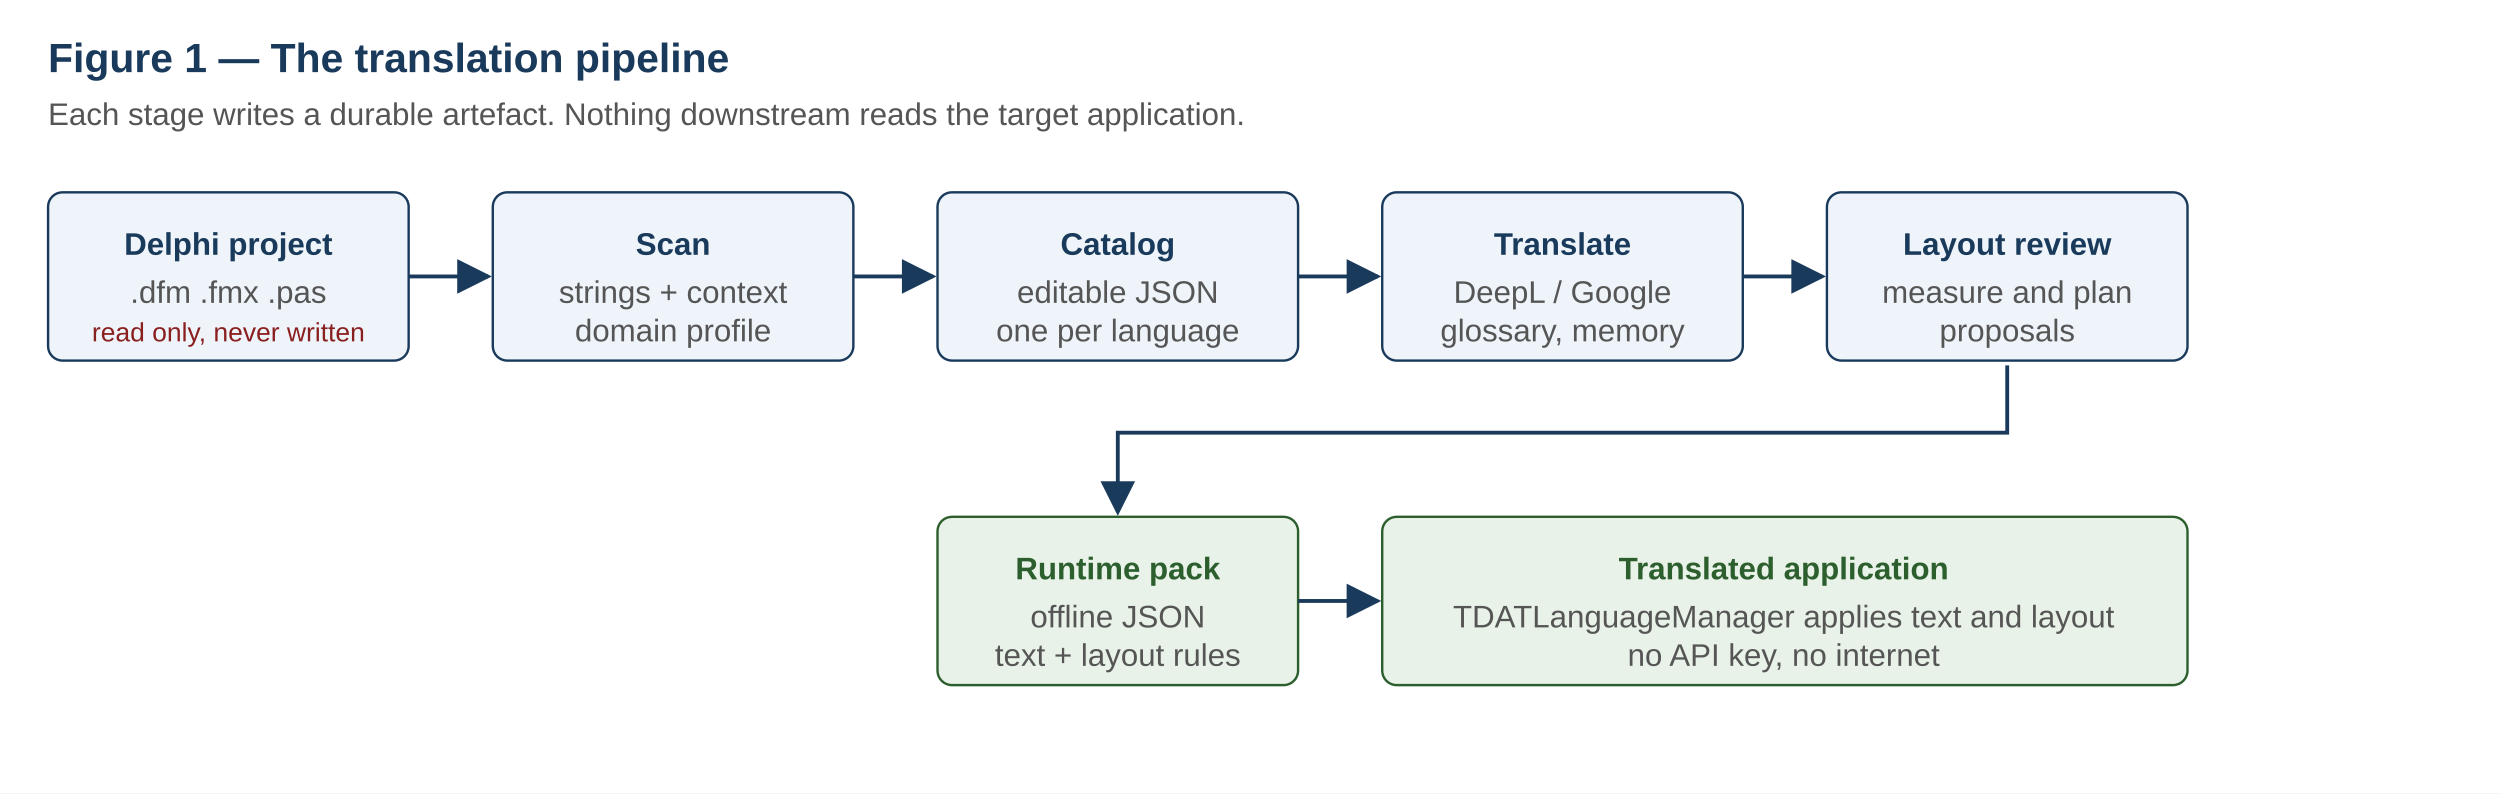
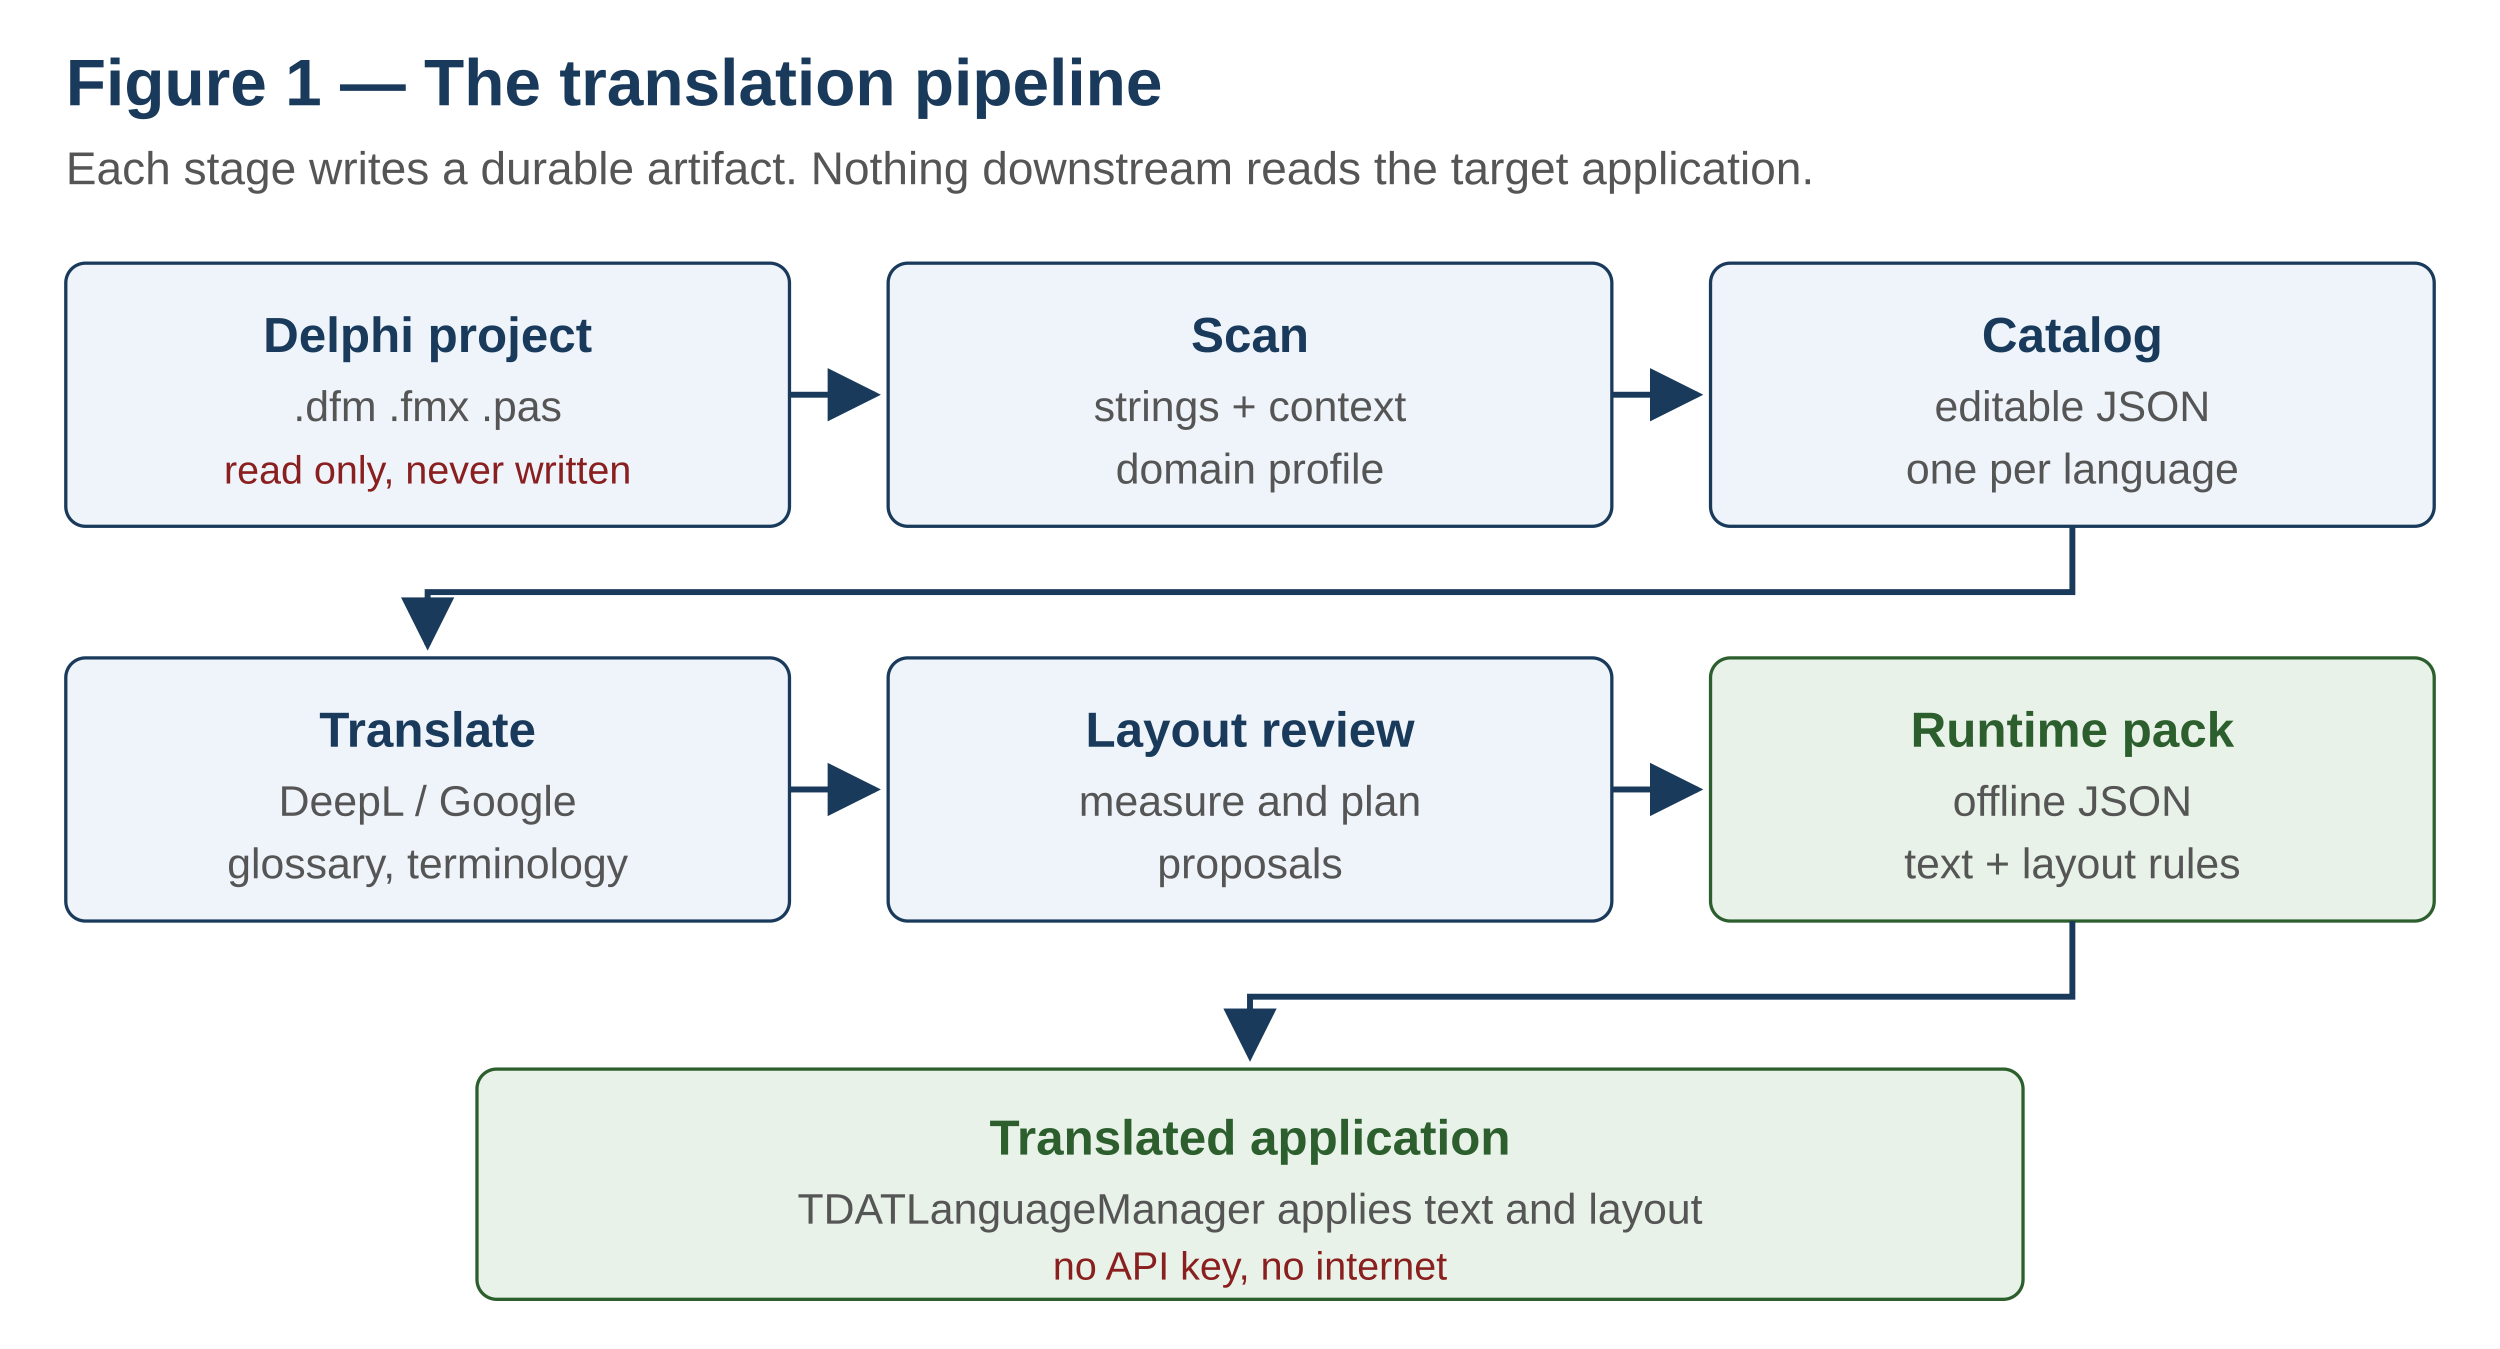
- <svg xmlns="http://www.w3.org/2000/svg" width="1040" height="330" viewBox="0 0 1040 330" font-family="Segoe UI, Arial, sans-serif">
-   <rect width="1040" height="330" fill="#ffffff" />
-   <text x="20" y="30" font-size="17" font-weight="600" fill="#1a3a5c">Figure 1 — The translation pipeline</text>
-   <text x="20" y="52" font-size="13" fill="#555">Each stage writes a durable artefact. Nothing downstream reads the target application.</text>
+ <svg xmlns="http://www.w3.org/2000/svg" width="760" height="410" viewBox="0 0 760 410" font-family="Segoe UI, Arial, sans-serif">
+   <rect width="760" height="410" fill="#ffffff" />
+   <text x="20" y="32" font-size="20" font-weight="600" fill="#1a3a5c">Figure 1 — The translation pipeline</text>
+   <text x="20" y="56" font-size="14" fill="#555">Each stage writes a durable artifact. Nothing downstream reads the target application.</text>
  <g font-size="13">
-     <rect x="20" y="80" width="150" height="70" rx="6" fill="#eef4fa" stroke="#1a3a5c" />
-     <text x="95" y="106" text-anchor="middle" font-weight="600" fill="#1a3a5c">Delphi project</text>
-     <text x="95" y="126" text-anchor="middle" fill="#555">.dfm  .fmx  .pas</text>
-     <text x="95" y="142" text-anchor="middle" fill="#8a1f1f" font-size="11">read only, never written</text>
-     <rect x="205" y="80" width="150" height="70" rx="6" fill="#eef4fa" stroke="#1a3a5c" />
-     <text x="280" y="106" text-anchor="middle" font-weight="600" fill="#1a3a5c">Scan</text>
-     <text x="280" y="126" text-anchor="middle" fill="#555">strings + context</text>
-     <text x="280" y="142" text-anchor="middle" fill="#555">domain profile</text>
-     <rect x="390" y="80" width="150" height="70" rx="6" fill="#eef4fa" stroke="#1a3a5c" />
-     <text x="465" y="106" text-anchor="middle" font-weight="600" fill="#1a3a5c">Catalog</text>
-     <text x="465" y="126" text-anchor="middle" fill="#555">editable JSON</text>
-     <text x="465" y="142" text-anchor="middle" fill="#555">one per language</text>
-     <rect x="575" y="80" width="150" height="70" rx="6" fill="#eef4fa" stroke="#1a3a5c" />
-     <text x="650" y="106" text-anchor="middle" font-weight="600" fill="#1a3a5c">Translate</text>
-     <text x="650" y="126" text-anchor="middle" fill="#555">DeepL / Google</text>
-     <text x="650" y="142" text-anchor="middle" fill="#555">glossary, memory</text>
-     <rect x="760" y="80" width="150" height="70" rx="6" fill="#eef4fa" stroke="#1a3a5c" />
-     <text x="835" y="106" text-anchor="middle" font-weight="600" fill="#1a3a5c">Layout review</text>
-     <text x="835" y="126" text-anchor="middle" fill="#555">measure and plan</text>
-     <text x="835" y="142" text-anchor="middle" fill="#555">proposals</text>
-     <rect x="390" y="215" width="150" height="70" rx="6" fill="#e8f2e8" stroke="#2c5f2d" />
-     <text x="465" y="241" text-anchor="middle" font-weight="600" fill="#2c5f2d">Runtime pack</text>
-     <text x="465" y="261" text-anchor="middle" fill="#555">offline JSON</text>
-     <text x="465" y="277" text-anchor="middle" fill="#555">text + layout rules</text>
-     <rect x="575" y="215" width="335" height="70" rx="6" fill="#e8f2e8" stroke="#2c5f2d" />
-     <text x="742" y="241" text-anchor="middle" font-weight="600" fill="#2c5f2d">Translated application</text>
-     <text x="742" y="261" text-anchor="middle" fill="#555">TDATLanguageManager applies text and layout</text>
-     <text x="742" y="277" text-anchor="middle" fill="#555">no API key, no internet</text>
+     <rect x="20" y="80" width="220" height="80" rx="6" fill="#eef4fa" stroke="#1a3a5c" />
+     <text x="130" y="107" text-anchor="middle" font-size="15" font-weight="600" fill="#1a3a5c">Delphi project</text>
+     <text x="130" y="128" text-anchor="middle" fill="#555">.dfm  .fmx  .pas</text>
+     <text x="130" y="147" text-anchor="middle" font-size="12" fill="#8a1f1f">read only, never written</text>
+     <rect x="270" y="80" width="220" height="80" rx="6" fill="#eef4fa" stroke="#1a3a5c" />
+     <text x="380" y="107" text-anchor="middle" font-size="15" font-weight="600" fill="#1a3a5c">Scan</text>
+     <text x="380" y="128" text-anchor="middle" fill="#555">strings + context</text>
+     <text x="380" y="147" text-anchor="middle" fill="#555">domain profile</text>
+     <rect x="520" y="80" width="220" height="80" rx="6" fill="#eef4fa" stroke="#1a3a5c" />
+     <text x="630" y="107" text-anchor="middle" font-size="15" font-weight="600" fill="#1a3a5c">Catalog</text>
+     <text x="630" y="128" text-anchor="middle" fill="#555">editable JSON</text>
+     <text x="630" y="147" text-anchor="middle" fill="#555">one per language</text>
+     <rect x="20" y="200" width="220" height="80" rx="6" fill="#eef4fa" stroke="#1a3a5c" />
+     <text x="130" y="227" text-anchor="middle" font-size="15" font-weight="600" fill="#1a3a5c">Translate</text>
+     <text x="130" y="248" text-anchor="middle" fill="#555">DeepL / Google</text>
+     <text x="130" y="267" text-anchor="middle" fill="#555">glossary, terminology</text>
+     <rect x="270" y="200" width="220" height="80" rx="6" fill="#eef4fa" stroke="#1a3a5c" />
+     <text x="380" y="227" text-anchor="middle" font-size="15" font-weight="600" fill="#1a3a5c">Layout review</text>
+     <text x="380" y="248" text-anchor="middle" fill="#555">measure and plan</text>
+     <text x="380" y="267" text-anchor="middle" fill="#555">proposals</text>
+     <rect x="520" y="200" width="220" height="80" rx="6" fill="#e8f2e8" stroke="#2c5f2d" />
+     <text x="630" y="227" text-anchor="middle" font-size="15" font-weight="600" fill="#2c5f2d">Runtime pack</text>
+     <text x="630" y="248" text-anchor="middle" fill="#555">offline JSON</text>
+     <text x="630" y="267" text-anchor="middle" fill="#555">text + layout rules</text>
+     <rect x="145" y="325" width="470" height="70" rx="6" fill="#e8f2e8" stroke="#2c5f2d" />
+     <text x="380" y="351" text-anchor="middle" font-size="15" font-weight="600" fill="#2c5f2d">Translated application</text>
+     <text x="380" y="372" text-anchor="middle" fill="#555">TDATLanguageManager applies text and layout</text>
+     <text x="380" y="389" text-anchor="middle" font-size="12" fill="#8a1f1f">no API key, no internet</text>
  </g>
-   <g stroke="#1a3a5c" stroke-width="1.6" fill="none" marker-end="url(#a)">
-     <path d="M170 115 H203" />
-     <path d="M355 115 H388" />
-     <path d="M540 115 H573" />
-     <path d="M725 115 H758" />
-     <path d="M835 152 V180 H465 V213" />
-     <path d="M540 250 H573" />
+   <g stroke="#1a3a5c" stroke-width="1.8" fill="none" marker-end="url(#a)">
+     <path d="M240 120 H266" />
+     <path d="M490 120 H516" />
+     <path d="M630 160 V180 H130 V196" />
+     <path d="M240 240 H266" />
+     <path d="M490 240 H516" />
+     <path d="M630 280 V303 H380 V321" />
  </g>
  <defs>
    <marker id="a" markerWidth="9" markerHeight="9" refX="8" refY="4.5" orient="auto">
      <path d="M0,0 L9,4.5 L0,9 z" fill="#1a3a5c" />
    </marker>
  </defs>
</svg>
